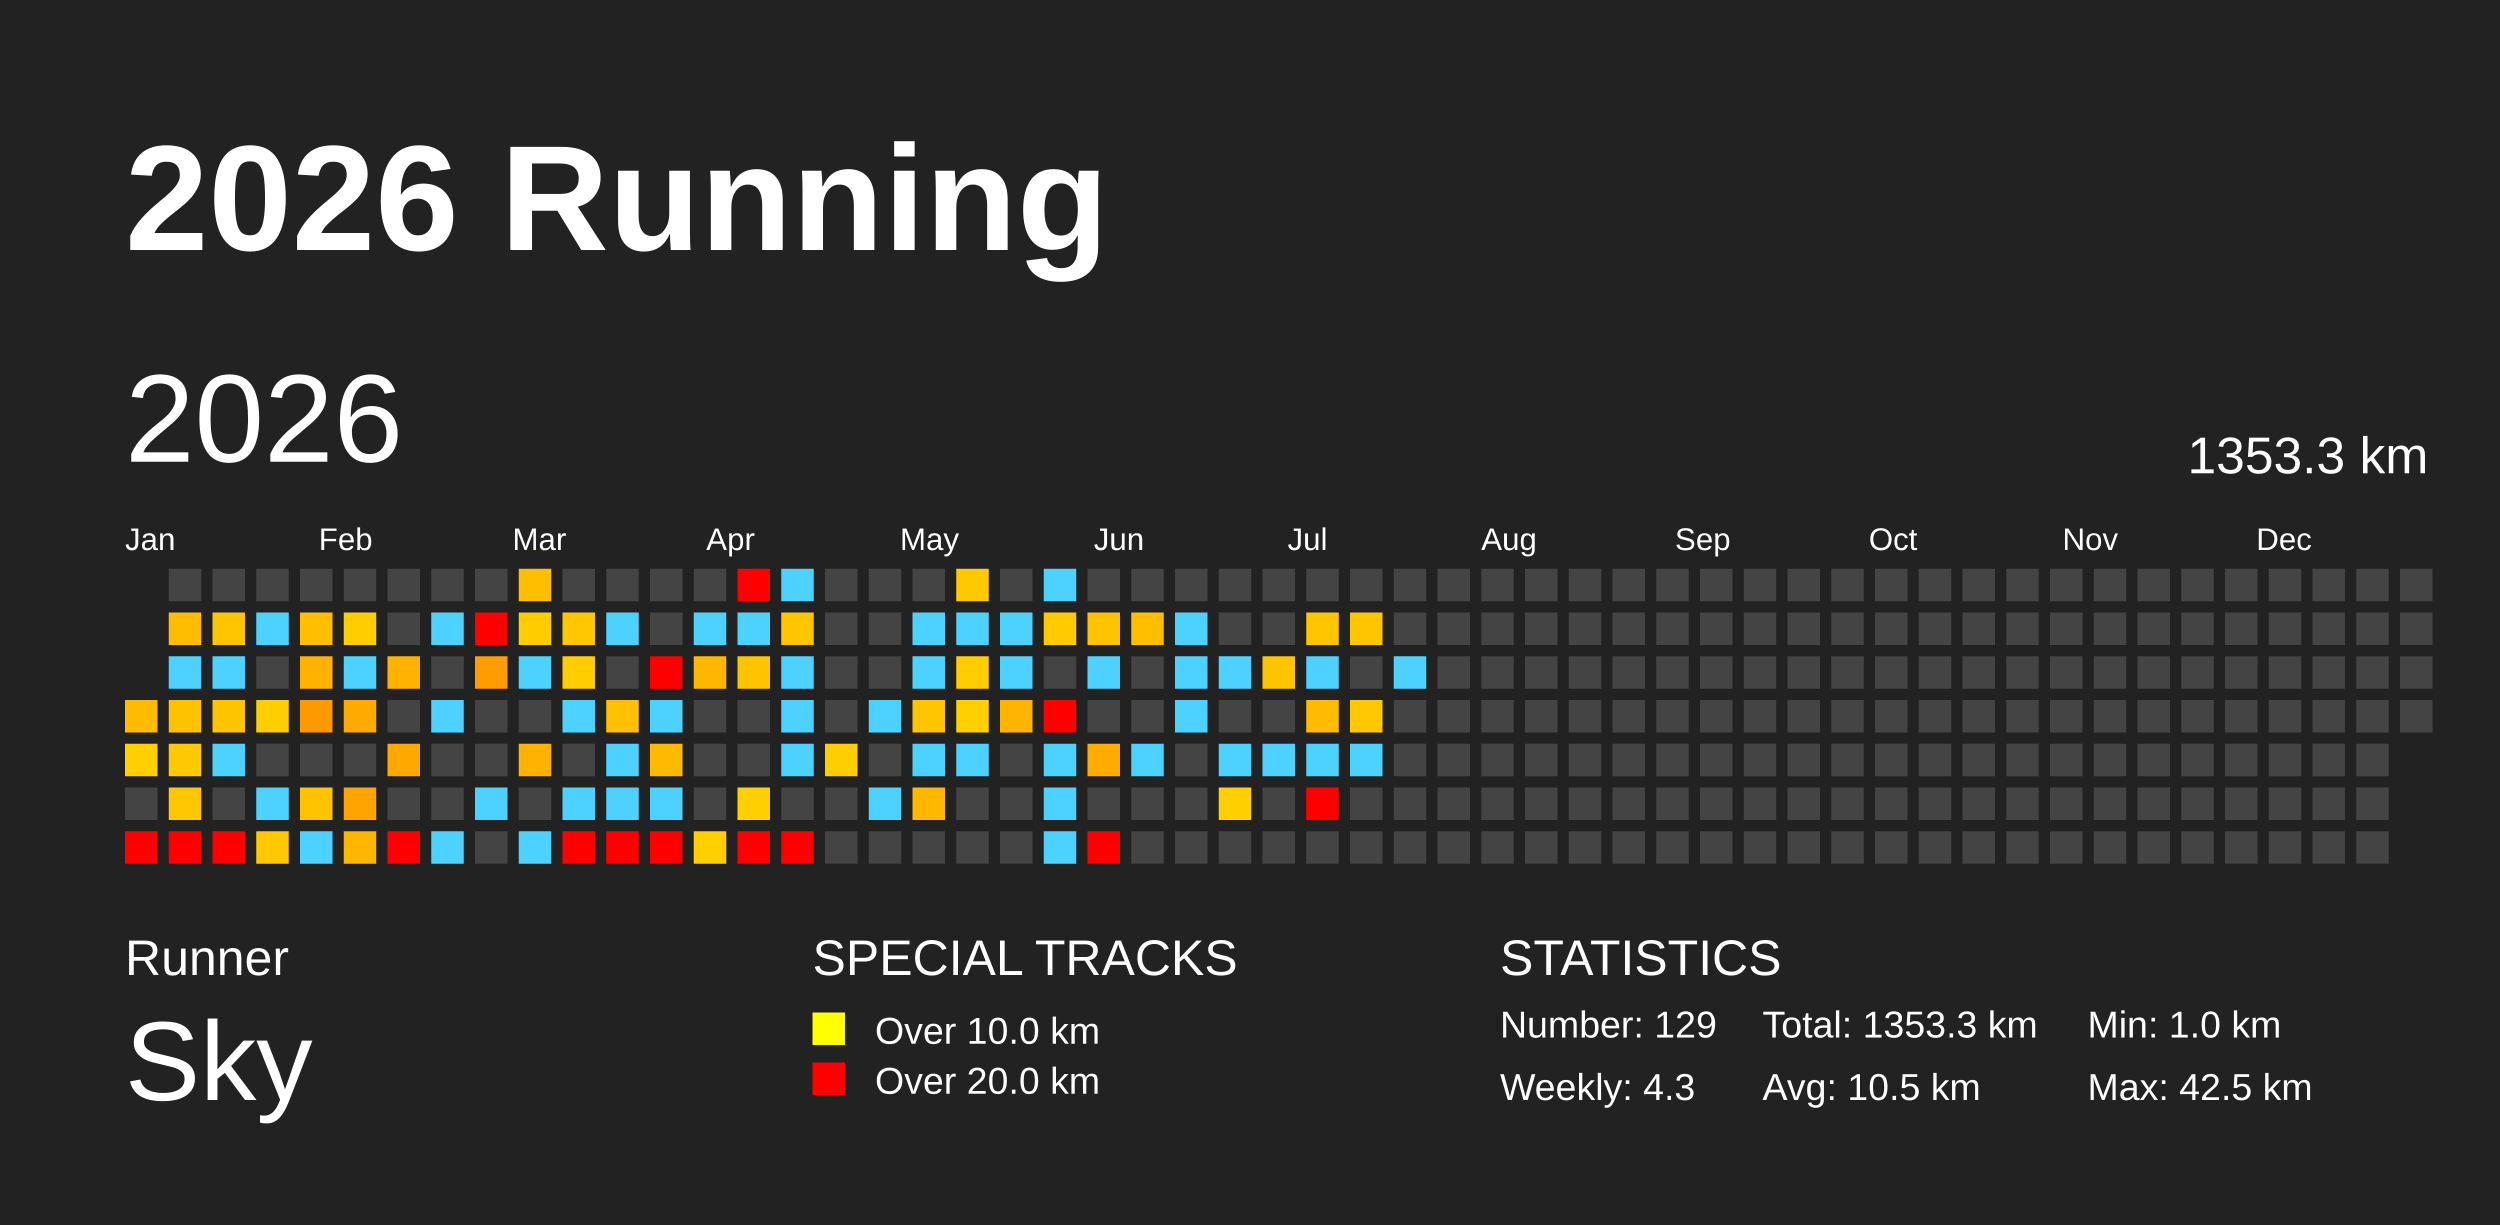
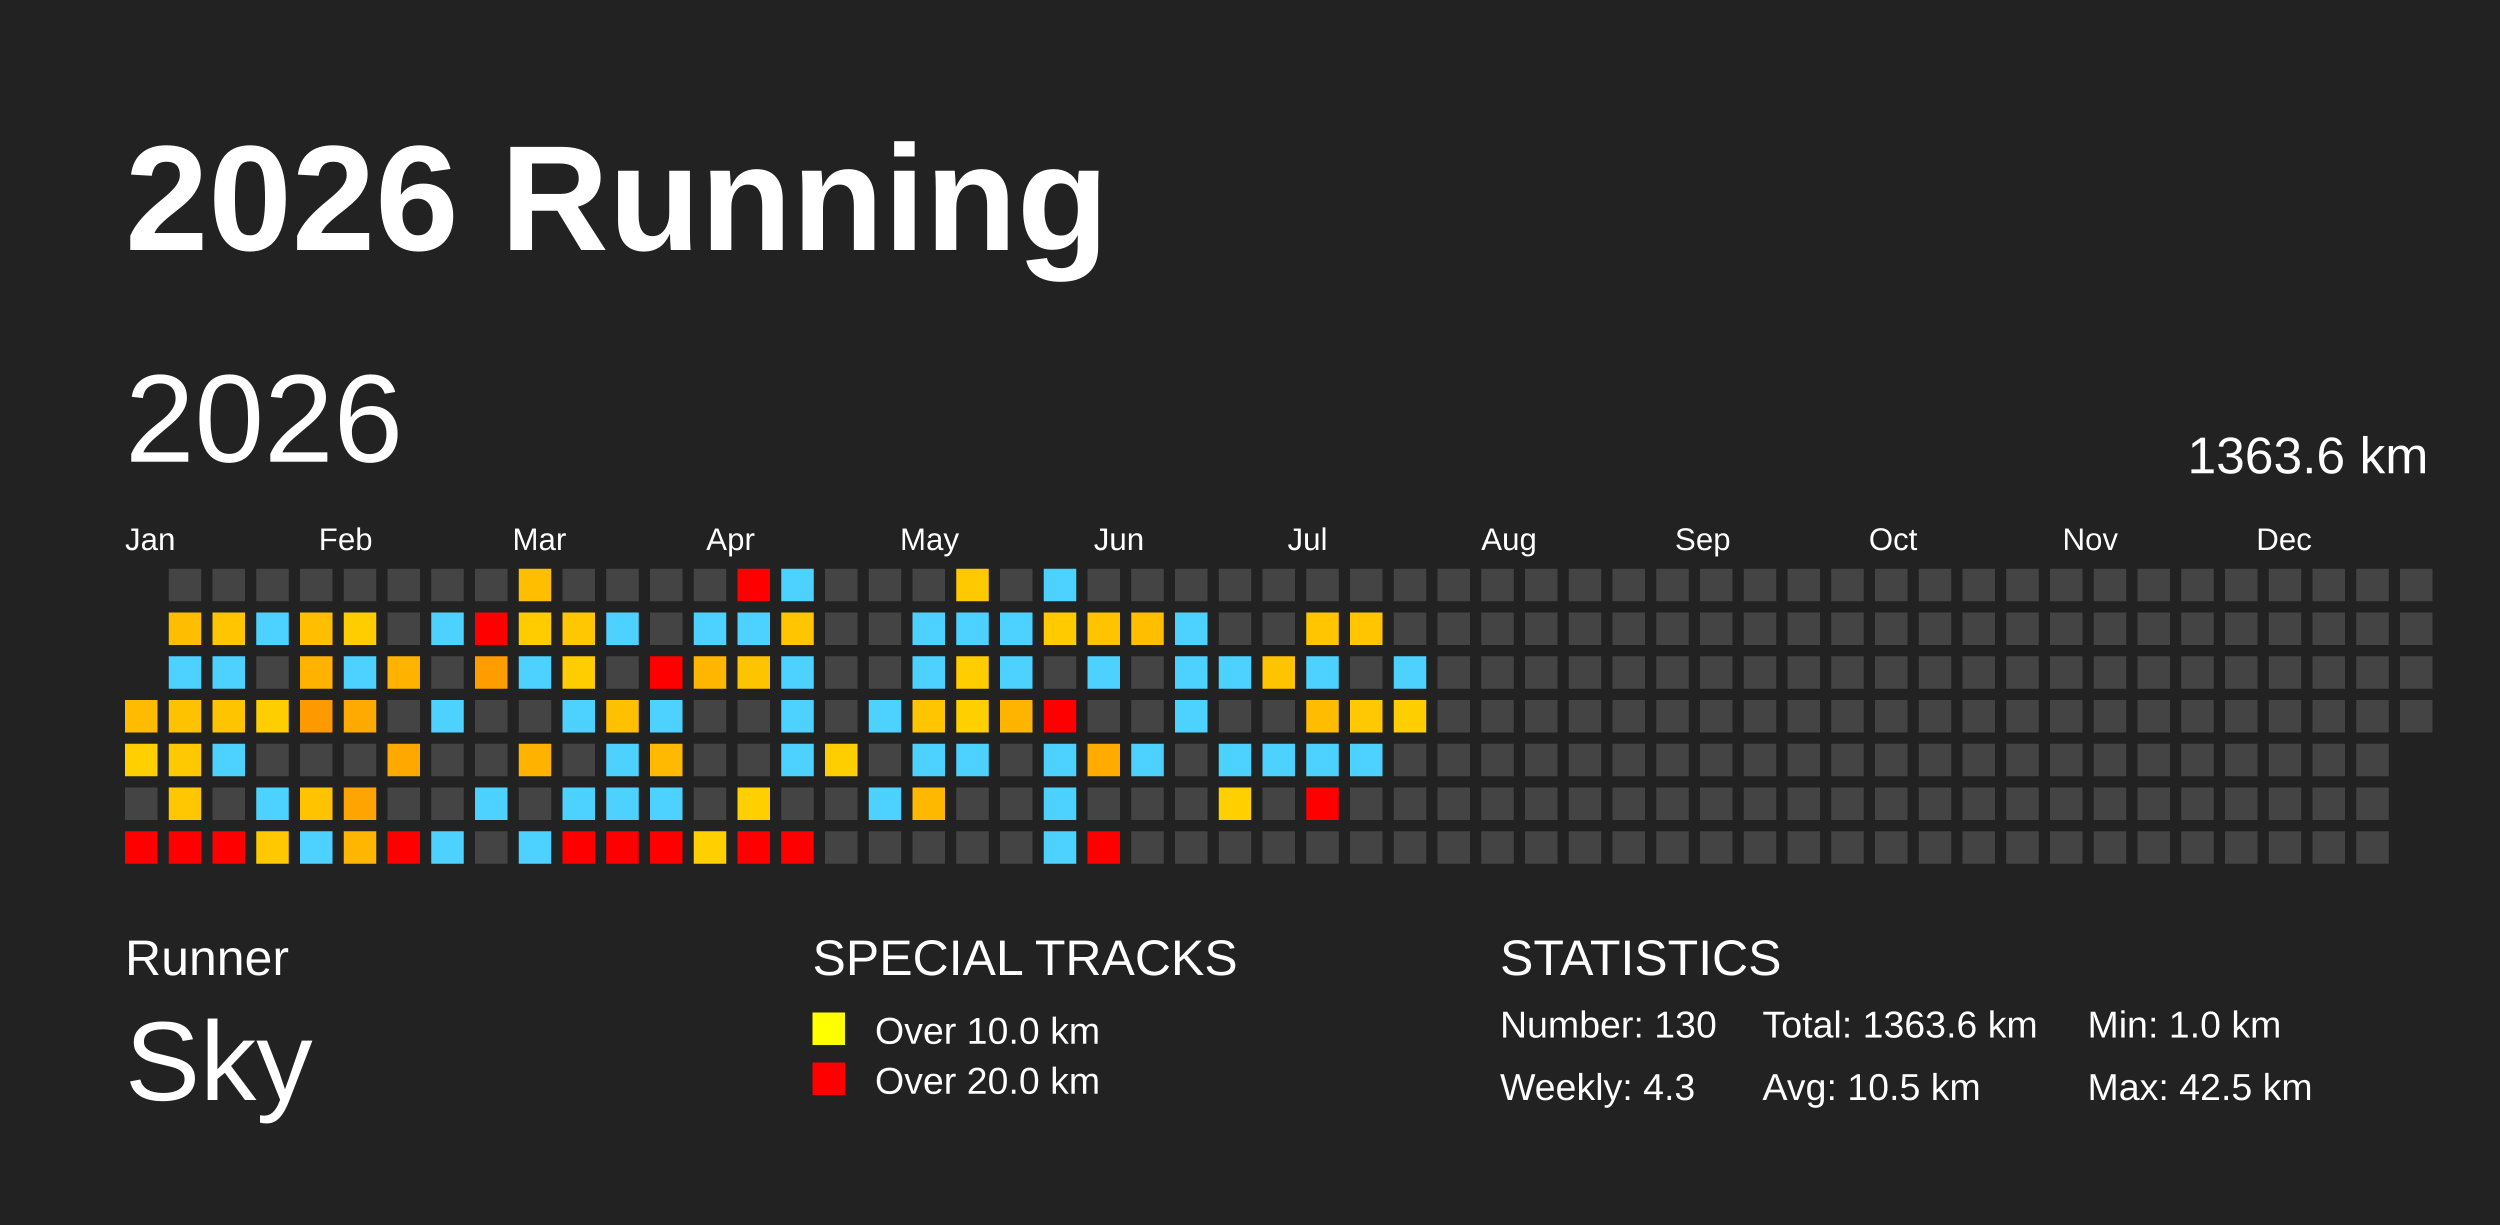
<svg xmlns="http://www.w3.org/2000/svg" baseProfile="full" height="98mm" version="1.1" viewBox="0,0,200,98" width="200mm">
  <defs />
  <rect fill="#222222" height="98" width="200" x="0" y="0" />
  <text fill="#FFFFFF" style="font-size:12px; font-family:Arial; font-weight:bold;" x="10" y="20">2026 Running</text>
  <text fill="#FFFFFF" style="font-size:4px; font-family:Arial" x="10" y="78">Runner</text>
  <text fill="#FFFFFF" style="font-size:9px; font-family:Arial" x="10" y="88">Sky</text>
  <text fill="#FFFFFF" style="font-size:4px; font-family:Arial" x="65" y="78">SPECIAL TRACKS</text>
  <rect fill="yellow" height="2.6" width="2.6" x="65" y="81" />
  <text fill="#FFFFFF" style="font-size:3px; font-family:Arial" x="70" y="83.5">Over 10.0 km</text>
  <rect fill="red" height="2.6" width="2.6" x="65" y="85" />
  <text fill="#FFFFFF" style="font-size:3px; font-family:Arial" x="70" y="87.5">Over 20.0 km</text>
  <text fill="#FFFFFF" style="font-size:4px; font-family:Arial" x="120" y="78">STATISTICS</text>
-   <text fill="#FFFFFF" style="font-size:3px; font-family:Arial" x="120" y="83">Number: 129</text>
+   <text fill="#FFFFFF" style="font-size:3px; font-family:Arial" x="120" y="83">Number: 130</text>
  <text fill="#FFFFFF" style="font-size:3px; font-family:Arial" x="120" y="88">Weekly: 4.3</text>
-   <text fill="#FFFFFF" style="font-size:3px; font-family:Arial" x="141" y="83">Total: 1353.3 km</text>
+   <text fill="#FFFFFF" style="font-size:3px; font-family:Arial" x="141" y="83">Total: 1363.6 km</text>
  <text fill="#FFFFFF" style="font-size:3px; font-family:Arial" x="141" y="88">Avg: 10.5 km</text>
  <text fill="#FFFFFF" style="font-size:3px; font-family:Arial" x="167" y="83">Min: 1.0 km</text>
  <text fill="#FFFFFF" style="font-size:3px; font-family:Arial" x="167" y="88">Max: 42.5 km</text>
  <text dominant-baseline="hanging" fill="#FFFFFF" style="font-size:10.0px; font-family:Arial;" x="10" y="30">2026</text>
-   <text dominant-baseline="hanging" fill="#FFFFFF" style="font-size:4.125px; font-family:Arial;" x="175" y="35">1353.3 km</text>
+   <text dominant-baseline="hanging" fill="#FFFFFF" style="font-size:4.125px; font-family:Arial;" x="175" y="35">1363.6 km</text>
  <text fill="#FFFFFF" style="font-size:2.5px; font-family:Arial" x="10.0" y="44">Jan</text>
  <text fill="#FFFFFF" style="font-size:2.5px; font-family:Arial" x="25.5" y="44">Feb</text>
  <text fill="#FFFFFF" style="font-size:2.5px; font-family:Arial" x="41.0" y="44">Mar</text>
  <text fill="#FFFFFF" style="font-size:2.5px; font-family:Arial" x="56.5" y="44">Apr</text>
  <text fill="#FFFFFF" style="font-size:2.5px; font-family:Arial" x="72.0" y="44">May</text>
  <text fill="#FFFFFF" style="font-size:2.5px; font-family:Arial" x="87.5" y="44">Jun</text>
  <text fill="#FFFFFF" style="font-size:2.5px; font-family:Arial" x="103.0" y="44">Jul</text>
  <text fill="#FFFFFF" style="font-size:2.5px; font-family:Arial" x="118.5" y="44">Aug</text>
  <text fill="#FFFFFF" style="font-size:2.5px; font-family:Arial" x="134.0" y="44">Sep</text>
  <text fill="#FFFFFF" style="font-size:2.5px; font-family:Arial" x="149.5" y="44">Oct</text>
  <text fill="#FFFFFF" style="font-size:2.5px; font-family:Arial" x="165.0" y="44">Nov</text>
  <text fill="#FFFFFF" style="font-size:2.5px; font-family:Arial" x="180.5" y="44">Dec</text>
  <rect fill="#ffbb00" height="2.6" width="2.6" x="10.0" y="56.0" />
  <rect fill="#ffcf00" height="2.6" width="2.6" x="10.0" y="59.5" />
  <rect fill="#444444" height="2.6" width="2.6" x="10.0" y="63.0" />
  <rect fill="red" height="2.6" width="2.6" x="10.0" y="66.5" />
  <rect fill="#444444" height="2.6" width="2.6" x="13.5" y="45.5" />
  <rect fill="#ffbd00" height="2.6" width="2.6" x="13.5" y="49.0" />
  <rect fill="#4dd2ff" height="2.6" width="2.6" x="13.5" y="52.5" />
  <rect fill="#ffc200" height="2.6" width="2.6" x="13.5" y="56.0" />
  <rect fill="#ffc900" height="2.6" width="2.6" x="13.5" y="59.5" />
  <rect fill="#ffc700" height="2.6" width="2.6" x="13.5" y="63.0" />
  <rect fill="red" height="2.6" width="2.6" x="13.5" y="66.5" />
  <rect fill="#444444" height="2.6" width="2.6" x="17.0" y="45.5" />
  <rect fill="#ffc500" height="2.6" width="2.6" x="17.0" y="49.0" />
  <rect fill="#4dd2ff" height="2.6" width="2.6" x="17.0" y="52.5" />
  <rect fill="#ffc400" height="2.6" width="2.6" x="17.0" y="56.0" />
  <rect fill="#4dd2ff" height="2.6" width="2.6" x="17.0" y="59.5" />
  <rect fill="#444444" height="2.6" width="2.6" x="17.0" y="63.0" />
  <rect fill="red" height="2.6" width="2.6" x="17.0" y="66.5" />
  <rect fill="#444444" height="2.6" width="2.6" x="20.5" y="45.5" />
  <rect fill="#4dd2ff" height="2.6" width="2.6" x="20.5" y="49.0" />
  <rect fill="#444444" height="2.6" width="2.6" x="20.5" y="52.5" />
  <rect fill="#ffce00" height="2.6" width="2.6" x="20.5" y="56.0" />
  <rect fill="#444444" height="2.6" width="2.6" x="20.5" y="59.5" />
  <rect fill="#4dd2ff" height="2.6" width="2.6" x="20.5" y="63.0" />
  <rect fill="#ffc800" height="2.6" width="2.6" x="20.5" y="66.5" />
  <rect fill="#444444" height="2.6" width="2.6" x="24.0" y="45.5" />
  <rect fill="#ffbf00" height="2.6" width="2.6" x="24.0" y="49.0" />
  <rect fill="#ffb200" height="2.6" width="2.6" x="24.0" y="52.5" />
  <rect fill="#ff9900" height="2.6" width="2.6" x="24.0" y="56.0" />
  <rect fill="#444444" height="2.6" width="2.6" x="24.0" y="59.5" />
  <rect fill="#ffc300" height="2.6" width="2.6" x="24.0" y="63.0" />
  <rect fill="#4dd2ff" height="2.6" width="2.6" x="24.0" y="66.5" />
  <rect fill="#444444" height="2.6" width="2.6" x="27.5" y="45.5" />
  <rect fill="#ffcd00" height="2.6" width="2.6" x="27.5" y="49.0" />
  <rect fill="#4dd2ff" height="2.6" width="2.6" x="27.5" y="52.5" />
  <rect fill="#ffaa00" height="2.6" width="2.6" x="27.5" y="56.0" />
  <rect fill="#444444" height="2.6" width="2.6" x="27.5" y="59.5" />
  <rect fill="#ffa400" height="2.6" width="2.6" x="27.5" y="63.0" />
  <rect fill="#ffb600" height="2.6" width="2.6" x="27.5" y="66.5" />
  <rect fill="#444444" height="2.6" width="2.6" x="31.0" y="45.5" />
  <rect fill="#444444" height="2.6" width="2.6" x="31.0" y="49.0" />
  <rect fill="#ffb300" height="2.6" width="2.6" x="31.0" y="52.5" />
  <rect fill="#444444" height="2.6" width="2.6" x="31.0" y="56.0" />
  <rect fill="#ffa800" height="2.6" width="2.6" x="31.0" y="59.5" />
  <rect fill="#444444" height="2.6" width="2.6" x="31.0" y="63.0" />
  <rect fill="red" height="2.6" width="2.6" x="31.0" y="66.5" />
  <rect fill="#444444" height="2.6" width="2.6" x="34.5" y="45.5" />
  <rect fill="#4dd2ff" height="2.6" width="2.6" x="34.5" y="49.0" />
  <rect fill="#444444" height="2.6" width="2.6" x="34.5" y="52.5" />
  <rect fill="#4dd2ff" height="2.6" width="2.6" x="34.5" y="56.0" />
  <rect fill="#444444" height="2.6" width="2.6" x="34.5" y="59.5" />
  <rect fill="#444444" height="2.6" width="2.6" x="34.5" y="63.0" />
  <rect fill="#4dd2ff" height="2.6" width="2.6" x="34.5" y="66.5" />
  <rect fill="#444444" height="2.6" width="2.6" x="38.0" y="45.5" />
  <rect fill="red" height="2.6" width="2.6" x="38.0" y="49.0" />
  <rect fill="#ff9c00" height="2.6" width="2.6" x="38.0" y="52.5" />
  <rect fill="#444444" height="2.6" width="2.6" x="38.0" y="56.0" />
  <rect fill="#444444" height="2.6" width="2.6" x="38.0" y="59.5" />
  <rect fill="#4dd2ff" height="2.6" width="2.6" x="38.0" y="63.0" />
  <rect fill="#444444" height="2.6" width="2.6" x="38.0" y="66.5" />
  <rect fill="#ffbf00" height="2.6" width="2.6" x="41.5" y="45.5" />
  <rect fill="#ffcc00" height="2.6" width="2.6" x="41.5" y="49.0" />
  <rect fill="#4dd2ff" height="2.6" width="2.6" x="41.5" y="52.5" />
  <rect fill="#444444" height="2.6" width="2.6" x="41.5" y="56.0" />
  <rect fill="#ffb200" height="2.6" width="2.6" x="41.5" y="59.5" />
  <rect fill="#444444" height="2.6" width="2.6" x="41.5" y="63.0" />
  <rect fill="#4dd2ff" height="2.6" width="2.6" x="41.5" y="66.5" />
  <rect fill="#444444" height="2.6" width="2.6" x="45.0" y="45.5" />
  <rect fill="#ffc700" height="2.6" width="2.6" x="45.0" y="49.0" />
  <rect fill="#ffcd00" height="2.6" width="2.6" x="45.0" y="52.5" />
  <rect fill="#4dd2ff" height="2.6" width="2.6" x="45.0" y="56.0" />
  <rect fill="#444444" height="2.6" width="2.6" x="45.0" y="59.5" />
  <rect fill="#4dd2ff" height="2.6" width="2.6" x="45.0" y="63.0" />
  <rect fill="red" height="2.6" width="2.6" x="45.0" y="66.5" />
  <rect fill="#444444" height="2.6" width="2.6" x="48.5" y="45.5" />
  <rect fill="#4dd2ff" height="2.6" width="2.6" x="48.5" y="49.0" />
  <rect fill="#444444" height="2.6" width="2.6" x="48.5" y="52.5" />
  <rect fill="#ffc000" height="2.6" width="2.6" x="48.5" y="56.0" />
  <rect fill="#4dd2ff" height="2.6" width="2.6" x="48.5" y="59.5" />
  <rect fill="#4dd2ff" height="2.6" width="2.6" x="48.5" y="63.0" />
  <rect fill="red" height="2.6" width="2.6" x="48.5" y="66.5" />
  <rect fill="#444444" height="2.6" width="2.6" x="52.0" y="45.5" />
  <rect fill="#444444" height="2.6" width="2.6" x="52.0" y="49.0" />
  <rect fill="red" height="2.6" width="2.6" x="52.0" y="52.5" />
  <rect fill="#4dd2ff" height="2.6" width="2.6" x="52.0" y="56.0" />
  <rect fill="#ffba00" height="2.6" width="2.6" x="52.0" y="59.5" />
  <rect fill="#4dd2ff" height="2.6" width="2.6" x="52.0" y="63.0" />
  <rect fill="red" height="2.6" width="2.6" x="52.0" y="66.5" />
  <rect fill="#444444" height="2.6" width="2.6" x="55.5" y="45.5" />
  <rect fill="#4dd2ff" height="2.6" width="2.6" x="55.5" y="49.0" />
  <rect fill="#ffb600" height="2.6" width="2.6" x="55.5" y="52.5" />
  <rect fill="#444444" height="2.6" width="2.6" x="55.5" y="56.0" />
  <rect fill="#444444" height="2.6" width="2.6" x="55.5" y="59.5" />
  <rect fill="#444444" height="2.6" width="2.6" x="55.5" y="63.0" />
  <rect fill="#ffcf00" height="2.6" width="2.6" x="55.5" y="66.5" />
  <rect fill="red" height="2.6" width="2.6" x="59.0" y="45.5" />
  <rect fill="#4dd2ff" height="2.6" width="2.6" x="59.0" y="49.0" />
  <rect fill="#ffc400" height="2.6" width="2.6" x="59.0" y="52.5" />
  <rect fill="#444444" height="2.6" width="2.6" x="59.0" y="56.0" />
  <rect fill="#444444" height="2.6" width="2.6" x="59.0" y="59.5" />
  <rect fill="#ffcf00" height="2.6" width="2.6" x="59.0" y="63.0" />
  <rect fill="red" height="2.6" width="2.6" x="59.0" y="66.5" />
  <rect fill="#4dd2ff" height="2.6" width="2.6" x="62.5" y="45.5" />
  <rect fill="#ffc600" height="2.6" width="2.6" x="62.5" y="49.0" />
  <rect fill="#4dd2ff" height="2.6" width="2.6" x="62.5" y="52.5" />
  <rect fill="#4dd2ff" height="2.6" width="2.6" x="62.5" y="56.0" />
  <rect fill="#4dd2ff" height="2.6" width="2.6" x="62.5" y="59.5" />
  <rect fill="#444444" height="2.6" width="2.6" x="62.5" y="63.0" />
  <rect fill="red" height="2.6" width="2.6" x="62.5" y="66.5" />
  <rect fill="#444444" height="2.6" width="2.6" x="66.0" y="45.5" />
  <rect fill="#444444" height="2.6" width="2.6" x="66.0" y="49.0" />
  <rect fill="#444444" height="2.6" width="2.6" x="66.0" y="52.5" />
  <rect fill="#444444" height="2.6" width="2.6" x="66.0" y="56.0" />
  <rect fill="#ffce00" height="2.6" width="2.6" x="66.0" y="59.5" />
  <rect fill="#444444" height="2.6" width="2.6" x="66.0" y="63.0" />
  <rect fill="#444444" height="2.6" width="2.6" x="66.0" y="66.5" />
  <rect fill="#444444" height="2.6" width="2.6" x="69.5" y="45.5" />
  <rect fill="#444444" height="2.6" width="2.6" x="69.5" y="49.0" />
  <rect fill="#444444" height="2.6" width="2.6" x="69.5" y="52.5" />
  <rect fill="#4dd2ff" height="2.6" width="2.6" x="69.5" y="56.0" />
  <rect fill="#444444" height="2.6" width="2.6" x="69.5" y="59.5" />
  <rect fill="#4dd2ff" height="2.6" width="2.6" x="69.5" y="63.0" />
  <rect fill="#444444" height="2.6" width="2.6" x="69.5" y="66.5" />
  <rect fill="#444444" height="2.6" width="2.6" x="73.0" y="45.5" />
  <rect fill="#4dd2ff" height="2.6" width="2.6" x="73.0" y="49.0" />
  <rect fill="#4dd2ff" height="2.6" width="2.6" x="73.0" y="52.5" />
  <rect fill="#ffc500" height="2.6" width="2.6" x="73.0" y="56.0" />
  <rect fill="#4dd2ff" height="2.6" width="2.6" x="73.0" y="59.5" />
  <rect fill="#ffb800" height="2.6" width="2.6" x="73.0" y="63.0" />
  <rect fill="#444444" height="2.6" width="2.6" x="73.0" y="66.5" />
  <rect fill="#ffc900" height="2.6" width="2.6" x="76.5" y="45.5" />
  <rect fill="#4dd2ff" height="2.6" width="2.6" x="76.5" y="49.0" />
  <rect fill="#ffcd00" height="2.6" width="2.6" x="76.5" y="52.5" />
  <rect fill="#ffcf00" height="2.6" width="2.6" x="76.5" y="56.0" />
  <rect fill="#4dd2ff" height="2.6" width="2.6" x="76.5" y="59.5" />
  <rect fill="#444444" height="2.6" width="2.6" x="76.5" y="63.0" />
  <rect fill="#444444" height="2.6" width="2.6" x="76.5" y="66.5" />
  <rect fill="#444444" height="2.6" width="2.6" x="80.0" y="45.5" />
  <rect fill="#4dd2ff" height="2.6" width="2.6" x="80.0" y="49.0" />
  <rect fill="#4dd2ff" height="2.6" width="2.6" x="80.0" y="52.5" />
  <rect fill="#ffb500" height="2.6" width="2.6" x="80.0" y="56.0" />
  <rect fill="#444444" height="2.6" width="2.6" x="80.0" y="59.5" />
  <rect fill="#444444" height="2.6" width="2.6" x="80.0" y="63.0" />
  <rect fill="#444444" height="2.6" width="2.6" x="80.0" y="66.5" />
  <rect fill="#4dd2ff" height="2.6" width="2.6" x="83.5" y="45.5" />
  <rect fill="#ffcb00" height="2.6" width="2.6" x="83.5" y="49.0" />
  <rect fill="#444444" height="2.6" width="2.6" x="83.5" y="52.5" />
  <rect fill="red" height="2.6" width="2.6" x="83.5" y="56.0" />
  <rect fill="#4dd2ff" height="2.6" width="2.6" x="83.5" y="59.5" />
  <rect fill="#4dd2ff" height="2.6" width="2.6" x="83.5" y="63.0" />
  <rect fill="#4dd2ff" height="2.6" width="2.6" x="83.5" y="66.5" />
  <rect fill="#444444" height="2.6" width="2.6" x="87.0" y="45.5" />
  <rect fill="#ffc300" height="2.6" width="2.6" x="87.0" y="49.0" />
  <rect fill="#4dd2ff" height="2.6" width="2.6" x="87.0" y="52.5" />
  <rect fill="#444444" height="2.6" width="2.6" x="87.0" y="56.0" />
  <rect fill="#ffab00" height="2.6" width="2.6" x="87.0" y="59.5" />
  <rect fill="#444444" height="2.6" width="2.6" x="87.0" y="63.0" />
  <rect fill="red" height="2.6" width="2.6" x="87.0" y="66.5" />
  <rect fill="#444444" height="2.6" width="2.6" x="90.5" y="45.5" />
  <rect fill="#ffbe00" height="2.6" width="2.6" x="90.5" y="49.0" />
  <rect fill="#444444" height="2.6" width="2.6" x="90.5" y="52.5" />
  <rect fill="#444444" height="2.6" width="2.6" x="90.5" y="56.0" />
  <rect fill="#4dd2ff" height="2.6" width="2.6" x="90.5" y="59.5" />
  <rect fill="#444444" height="2.6" width="2.6" x="90.5" y="63.0" />
  <rect fill="#444444" height="2.6" width="2.6" x="90.5" y="66.5" />
  <rect fill="#444444" height="2.6" width="2.6" x="94.0" y="45.5" />
  <rect fill="#4dd2ff" height="2.6" width="2.6" x="94.0" y="49.0" />
  <rect fill="#4dd2ff" height="2.6" width="2.6" x="94.0" y="52.5" />
  <rect fill="#4dd2ff" height="2.6" width="2.6" x="94.0" y="56.0" />
  <rect fill="#444444" height="2.6" width="2.6" x="94.0" y="59.5" />
  <rect fill="#444444" height="2.6" width="2.6" x="94.0" y="63.0" />
  <rect fill="#444444" height="2.6" width="2.6" x="94.0" y="66.5" />
  <rect fill="#444444" height="2.6" width="2.6" x="97.5" y="45.5" />
  <rect fill="#444444" height="2.6" width="2.6" x="97.5" y="49.0" />
  <rect fill="#4dd2ff" height="2.6" width="2.6" x="97.5" y="52.5" />
  <rect fill="#444444" height="2.6" width="2.6" x="97.5" y="56.0" />
  <rect fill="#4dd2ff" height="2.6" width="2.6" x="97.5" y="59.5" />
  <rect fill="#ffcf00" height="2.6" width="2.6" x="97.5" y="63.0" />
  <rect fill="#444444" height="2.6" width="2.6" x="97.5" y="66.5" />
  <rect fill="#444444" height="2.6" width="2.6" x="101.0" y="45.5" />
  <rect fill="#444444" height="2.6" width="2.6" x="101.0" y="49.0" />
  <rect fill="#ffc400" height="2.6" width="2.6" x="101.0" y="52.5" />
  <rect fill="#444444" height="2.6" width="2.6" x="101.0" y="56.0" />
  <rect fill="#4dd2ff" height="2.6" width="2.6" x="101.0" y="59.5" />
  <rect fill="#444444" height="2.6" width="2.6" x="101.0" y="63.0" />
  <rect fill="#444444" height="2.6" width="2.6" x="101.0" y="66.5" />
  <rect fill="#444444" height="2.6" width="2.6" x="104.5" y="45.5" />
  <rect fill="#ffc600" height="2.6" width="2.6" x="104.5" y="49.0" />
  <rect fill="#4dd2ff" height="2.6" width="2.6" x="104.5" y="52.5" />
  <rect fill="#ffbc00" height="2.6" width="2.6" x="104.5" y="56.0" />
  <rect fill="#4dd2ff" height="2.6" width="2.6" x="104.5" y="59.5" />
  <rect fill="red" height="2.6" width="2.6" x="104.5" y="63.0" />
  <rect fill="#444444" height="2.6" width="2.6" x="104.5" y="66.5" />
  <rect fill="#444444" height="2.6" width="2.6" x="108.0" y="45.5" />
  <rect fill="#ffc600" height="2.6" width="2.6" x="108.0" y="49.0" />
  <rect fill="#444444" height="2.6" width="2.6" x="108.0" y="52.5" />
  <rect fill="#ffc800" height="2.6" width="2.6" x="108.0" y="56.0" />
  <rect fill="#4dd2ff" height="2.6" width="2.6" x="108.0" y="59.5" />
  <rect fill="#444444" height="2.6" width="2.6" x="108.0" y="63.0" />
  <rect fill="#444444" height="2.6" width="2.6" x="108.0" y="66.5" />
  <rect fill="#444444" height="2.6" width="2.6" x="111.5" y="45.5" />
  <rect fill="#444444" height="2.6" width="2.6" x="111.5" y="49.0" />
  <rect fill="#4dd2ff" height="2.6" width="2.6" x="111.5" y="52.5" />
-   <rect fill="#444444" height="2.6" width="2.6" x="111.5" y="56.0" />
+   <rect fill="#ffce00" height="2.6" width="2.6" x="111.5" y="56.0" />
  <rect fill="#444444" height="2.6" width="2.6" x="111.5" y="59.5" />
  <rect fill="#444444" height="2.6" width="2.6" x="111.5" y="63.0" />
  <rect fill="#444444" height="2.6" width="2.6" x="111.5" y="66.5" />
  <rect fill="#444444" height="2.6" width="2.6" x="115.0" y="45.5" />
  <rect fill="#444444" height="2.6" width="2.6" x="115.0" y="49.0" />
  <rect fill="#444444" height="2.6" width="2.6" x="115.0" y="52.5" />
  <rect fill="#444444" height="2.6" width="2.6" x="115.0" y="56.0" />
  <rect fill="#444444" height="2.6" width="2.6" x="115.0" y="59.5" />
  <rect fill="#444444" height="2.6" width="2.6" x="115.0" y="63.0" />
  <rect fill="#444444" height="2.6" width="2.6" x="115.0" y="66.5" />
  <rect fill="#444444" height="2.6" width="2.6" x="118.5" y="45.5" />
  <rect fill="#444444" height="2.6" width="2.6" x="118.5" y="49.0" />
  <rect fill="#444444" height="2.6" width="2.6" x="118.5" y="52.5" />
  <rect fill="#444444" height="2.6" width="2.6" x="118.5" y="56.0" />
  <rect fill="#444444" height="2.6" width="2.6" x="118.5" y="59.5" />
  <rect fill="#444444" height="2.6" width="2.6" x="118.5" y="63.0" />
  <rect fill="#444444" height="2.6" width="2.6" x="118.5" y="66.5" />
  <rect fill="#444444" height="2.6" width="2.6" x="122.0" y="45.5" />
  <rect fill="#444444" height="2.6" width="2.6" x="122.0" y="49.0" />
  <rect fill="#444444" height="2.6" width="2.6" x="122.0" y="52.5" />
  <rect fill="#444444" height="2.6" width="2.6" x="122.0" y="56.0" />
  <rect fill="#444444" height="2.6" width="2.6" x="122.0" y="59.5" />
  <rect fill="#444444" height="2.6" width="2.6" x="122.0" y="63.0" />
  <rect fill="#444444" height="2.6" width="2.6" x="122.0" y="66.5" />
  <rect fill="#444444" height="2.6" width="2.6" x="125.5" y="45.5" />
  <rect fill="#444444" height="2.6" width="2.6" x="125.5" y="49.0" />
  <rect fill="#444444" height="2.6" width="2.6" x="125.5" y="52.5" />
  <rect fill="#444444" height="2.6" width="2.6" x="125.5" y="56.0" />
  <rect fill="#444444" height="2.6" width="2.6" x="125.5" y="59.5" />
  <rect fill="#444444" height="2.6" width="2.6" x="125.5" y="63.0" />
  <rect fill="#444444" height="2.6" width="2.6" x="125.5" y="66.5" />
  <rect fill="#444444" height="2.6" width="2.6" x="129.0" y="45.5" />
  <rect fill="#444444" height="2.6" width="2.6" x="129.0" y="49.0" />
  <rect fill="#444444" height="2.6" width="2.6" x="129.0" y="52.5" />
  <rect fill="#444444" height="2.6" width="2.6" x="129.0" y="56.0" />
  <rect fill="#444444" height="2.6" width="2.6" x="129.0" y="59.5" />
  <rect fill="#444444" height="2.6" width="2.6" x="129.0" y="63.0" />
  <rect fill="#444444" height="2.6" width="2.6" x="129.0" y="66.5" />
  <rect fill="#444444" height="2.6" width="2.6" x="132.5" y="45.5" />
  <rect fill="#444444" height="2.6" width="2.6" x="132.5" y="49.0" />
  <rect fill="#444444" height="2.6" width="2.6" x="132.5" y="52.5" />
  <rect fill="#444444" height="2.6" width="2.6" x="132.5" y="56.0" />
  <rect fill="#444444" height="2.6" width="2.6" x="132.5" y="59.5" />
  <rect fill="#444444" height="2.6" width="2.6" x="132.5" y="63.0" />
  <rect fill="#444444" height="2.6" width="2.6" x="132.5" y="66.5" />
  <rect fill="#444444" height="2.6" width="2.6" x="136.0" y="45.5" />
  <rect fill="#444444" height="2.6" width="2.6" x="136.0" y="49.0" />
  <rect fill="#444444" height="2.6" width="2.6" x="136.0" y="52.5" />
  <rect fill="#444444" height="2.6" width="2.6" x="136.0" y="56.0" />
  <rect fill="#444444" height="2.6" width="2.6" x="136.0" y="59.5" />
  <rect fill="#444444" height="2.6" width="2.6" x="136.0" y="63.0" />
  <rect fill="#444444" height="2.6" width="2.6" x="136.0" y="66.5" />
  <rect fill="#444444" height="2.6" width="2.6" x="139.5" y="45.5" />
  <rect fill="#444444" height="2.6" width="2.6" x="139.5" y="49.0" />
  <rect fill="#444444" height="2.6" width="2.6" x="139.5" y="52.5" />
  <rect fill="#444444" height="2.6" width="2.6" x="139.5" y="56.0" />
  <rect fill="#444444" height="2.6" width="2.6" x="139.5" y="59.5" />
  <rect fill="#444444" height="2.6" width="2.6" x="139.5" y="63.0" />
  <rect fill="#444444" height="2.6" width="2.6" x="139.5" y="66.5" />
  <rect fill="#444444" height="2.6" width="2.6" x="143.0" y="45.5" />
  <rect fill="#444444" height="2.6" width="2.6" x="143.0" y="49.0" />
  <rect fill="#444444" height="2.6" width="2.6" x="143.0" y="52.5" />
  <rect fill="#444444" height="2.6" width="2.6" x="143.0" y="56.0" />
  <rect fill="#444444" height="2.6" width="2.6" x="143.0" y="59.5" />
  <rect fill="#444444" height="2.6" width="2.6" x="143.0" y="63.0" />
  <rect fill="#444444" height="2.6" width="2.6" x="143.0" y="66.5" />
  <rect fill="#444444" height="2.6" width="2.6" x="146.5" y="45.5" />
  <rect fill="#444444" height="2.6" width="2.6" x="146.5" y="49.0" />
  <rect fill="#444444" height="2.6" width="2.6" x="146.5" y="52.5" />
  <rect fill="#444444" height="2.6" width="2.6" x="146.5" y="56.0" />
  <rect fill="#444444" height="2.6" width="2.6" x="146.5" y="59.5" />
  <rect fill="#444444" height="2.6" width="2.6" x="146.5" y="63.0" />
  <rect fill="#444444" height="2.6" width="2.6" x="146.5" y="66.5" />
  <rect fill="#444444" height="2.6" width="2.6" x="150.0" y="45.5" />
  <rect fill="#444444" height="2.6" width="2.6" x="150.0" y="49.0" />
  <rect fill="#444444" height="2.6" width="2.6" x="150.0" y="52.5" />
  <rect fill="#444444" height="2.6" width="2.6" x="150.0" y="56.0" />
  <rect fill="#444444" height="2.6" width="2.6" x="150.0" y="59.5" />
  <rect fill="#444444" height="2.6" width="2.6" x="150.0" y="63.0" />
  <rect fill="#444444" height="2.6" width="2.6" x="150.0" y="66.5" />
  <rect fill="#444444" height="2.6" width="2.6" x="153.5" y="45.5" />
  <rect fill="#444444" height="2.6" width="2.6" x="153.5" y="49.0" />
  <rect fill="#444444" height="2.6" width="2.6" x="153.5" y="52.5" />
  <rect fill="#444444" height="2.6" width="2.6" x="153.5" y="56.0" />
  <rect fill="#444444" height="2.6" width="2.6" x="153.5" y="59.5" />
  <rect fill="#444444" height="2.6" width="2.6" x="153.5" y="63.0" />
  <rect fill="#444444" height="2.6" width="2.6" x="153.5" y="66.5" />
  <rect fill="#444444" height="2.6" width="2.6" x="157.0" y="45.5" />
  <rect fill="#444444" height="2.6" width="2.6" x="157.0" y="49.0" />
  <rect fill="#444444" height="2.6" width="2.6" x="157.0" y="52.5" />
  <rect fill="#444444" height="2.6" width="2.6" x="157.0" y="56.0" />
  <rect fill="#444444" height="2.6" width="2.6" x="157.0" y="59.5" />
  <rect fill="#444444" height="2.6" width="2.6" x="157.0" y="63.0" />
  <rect fill="#444444" height="2.6" width="2.6" x="157.0" y="66.5" />
  <rect fill="#444444" height="2.6" width="2.6" x="160.5" y="45.5" />
  <rect fill="#444444" height="2.6" width="2.6" x="160.5" y="49.0" />
  <rect fill="#444444" height="2.6" width="2.6" x="160.5" y="52.5" />
  <rect fill="#444444" height="2.6" width="2.6" x="160.5" y="56.0" />
  <rect fill="#444444" height="2.6" width="2.6" x="160.5" y="59.5" />
  <rect fill="#444444" height="2.6" width="2.6" x="160.5" y="63.0" />
  <rect fill="#444444" height="2.6" width="2.6" x="160.5" y="66.5" />
  <rect fill="#444444" height="2.6" width="2.6" x="164.0" y="45.5" />
  <rect fill="#444444" height="2.6" width="2.6" x="164.0" y="49.0" />
  <rect fill="#444444" height="2.6" width="2.6" x="164.0" y="52.5" />
  <rect fill="#444444" height="2.6" width="2.6" x="164.0" y="56.0" />
  <rect fill="#444444" height="2.6" width="2.6" x="164.0" y="59.5" />
  <rect fill="#444444" height="2.6" width="2.6" x="164.0" y="63.0" />
  <rect fill="#444444" height="2.6" width="2.6" x="164.0" y="66.5" />
  <rect fill="#444444" height="2.6" width="2.6" x="167.5" y="45.5" />
  <rect fill="#444444" height="2.6" width="2.6" x="167.5" y="49.0" />
  <rect fill="#444444" height="2.6" width="2.6" x="167.5" y="52.5" />
  <rect fill="#444444" height="2.6" width="2.6" x="167.5" y="56.0" />
  <rect fill="#444444" height="2.6" width="2.6" x="167.5" y="59.5" />
  <rect fill="#444444" height="2.6" width="2.6" x="167.5" y="63.0" />
  <rect fill="#444444" height="2.6" width="2.6" x="167.5" y="66.5" />
  <rect fill="#444444" height="2.6" width="2.6" x="171.0" y="45.5" />
  <rect fill="#444444" height="2.6" width="2.6" x="171.0" y="49.0" />
  <rect fill="#444444" height="2.6" width="2.6" x="171.0" y="52.5" />
  <rect fill="#444444" height="2.6" width="2.6" x="171.0" y="56.0" />
  <rect fill="#444444" height="2.6" width="2.6" x="171.0" y="59.5" />
  <rect fill="#444444" height="2.6" width="2.6" x="171.0" y="63.0" />
  <rect fill="#444444" height="2.6" width="2.6" x="171.0" y="66.5" />
  <rect fill="#444444" height="2.6" width="2.6" x="174.5" y="45.5" />
  <rect fill="#444444" height="2.6" width="2.6" x="174.5" y="49.0" />
  <rect fill="#444444" height="2.6" width="2.6" x="174.5" y="52.5" />
  <rect fill="#444444" height="2.6" width="2.6" x="174.5" y="56.0" />
  <rect fill="#444444" height="2.6" width="2.6" x="174.5" y="59.5" />
  <rect fill="#444444" height="2.6" width="2.6" x="174.5" y="63.0" />
  <rect fill="#444444" height="2.6" width="2.6" x="174.5" y="66.5" />
  <rect fill="#444444" height="2.6" width="2.6" x="178.0" y="45.5" />
  <rect fill="#444444" height="2.6" width="2.6" x="178.0" y="49.0" />
  <rect fill="#444444" height="2.6" width="2.6" x="178.0" y="52.5" />
  <rect fill="#444444" height="2.6" width="2.6" x="178.0" y="56.0" />
  <rect fill="#444444" height="2.6" width="2.6" x="178.0" y="59.5" />
  <rect fill="#444444" height="2.6" width="2.6" x="178.0" y="63.0" />
  <rect fill="#444444" height="2.6" width="2.6" x="178.0" y="66.5" />
  <rect fill="#444444" height="2.6" width="2.6" x="181.5" y="45.5" />
  <rect fill="#444444" height="2.6" width="2.6" x="181.5" y="49.0" />
  <rect fill="#444444" height="2.6" width="2.6" x="181.5" y="52.5" />
  <rect fill="#444444" height="2.6" width="2.6" x="181.5" y="56.0" />
  <rect fill="#444444" height="2.6" width="2.6" x="181.5" y="59.5" />
  <rect fill="#444444" height="2.6" width="2.6" x="181.5" y="63.0" />
  <rect fill="#444444" height="2.6" width="2.6" x="181.5" y="66.5" />
  <rect fill="#444444" height="2.6" width="2.6" x="185.0" y="45.5" />
  <rect fill="#444444" height="2.6" width="2.6" x="185.0" y="49.0" />
  <rect fill="#444444" height="2.6" width="2.6" x="185.0" y="52.5" />
  <rect fill="#444444" height="2.6" width="2.6" x="185.0" y="56.0" />
  <rect fill="#444444" height="2.6" width="2.6" x="185.0" y="59.5" />
  <rect fill="#444444" height="2.6" width="2.6" x="185.0" y="63.0" />
  <rect fill="#444444" height="2.6" width="2.6" x="185.0" y="66.5" />
  <rect fill="#444444" height="2.6" width="2.6" x="188.5" y="45.5" />
  <rect fill="#444444" height="2.6" width="2.6" x="188.5" y="49.0" />
  <rect fill="#444444" height="2.6" width="2.6" x="188.5" y="52.5" />
  <rect fill="#444444" height="2.6" width="2.6" x="188.5" y="56.0" />
  <rect fill="#444444" height="2.6" width="2.6" x="188.5" y="59.5" />
  <rect fill="#444444" height="2.6" width="2.6" x="188.5" y="63.0" />
  <rect fill="#444444" height="2.6" width="2.6" x="188.5" y="66.5" />
  <rect fill="#444444" height="2.6" width="2.6" x="192.0" y="45.5" />
  <rect fill="#444444" height="2.6" width="2.6" x="192.0" y="49.0" />
  <rect fill="#444444" height="2.6" width="2.6" x="192.0" y="52.5" />
  <rect fill="#444444" height="2.6" width="2.6" x="192.0" y="56.0" />
</svg>
